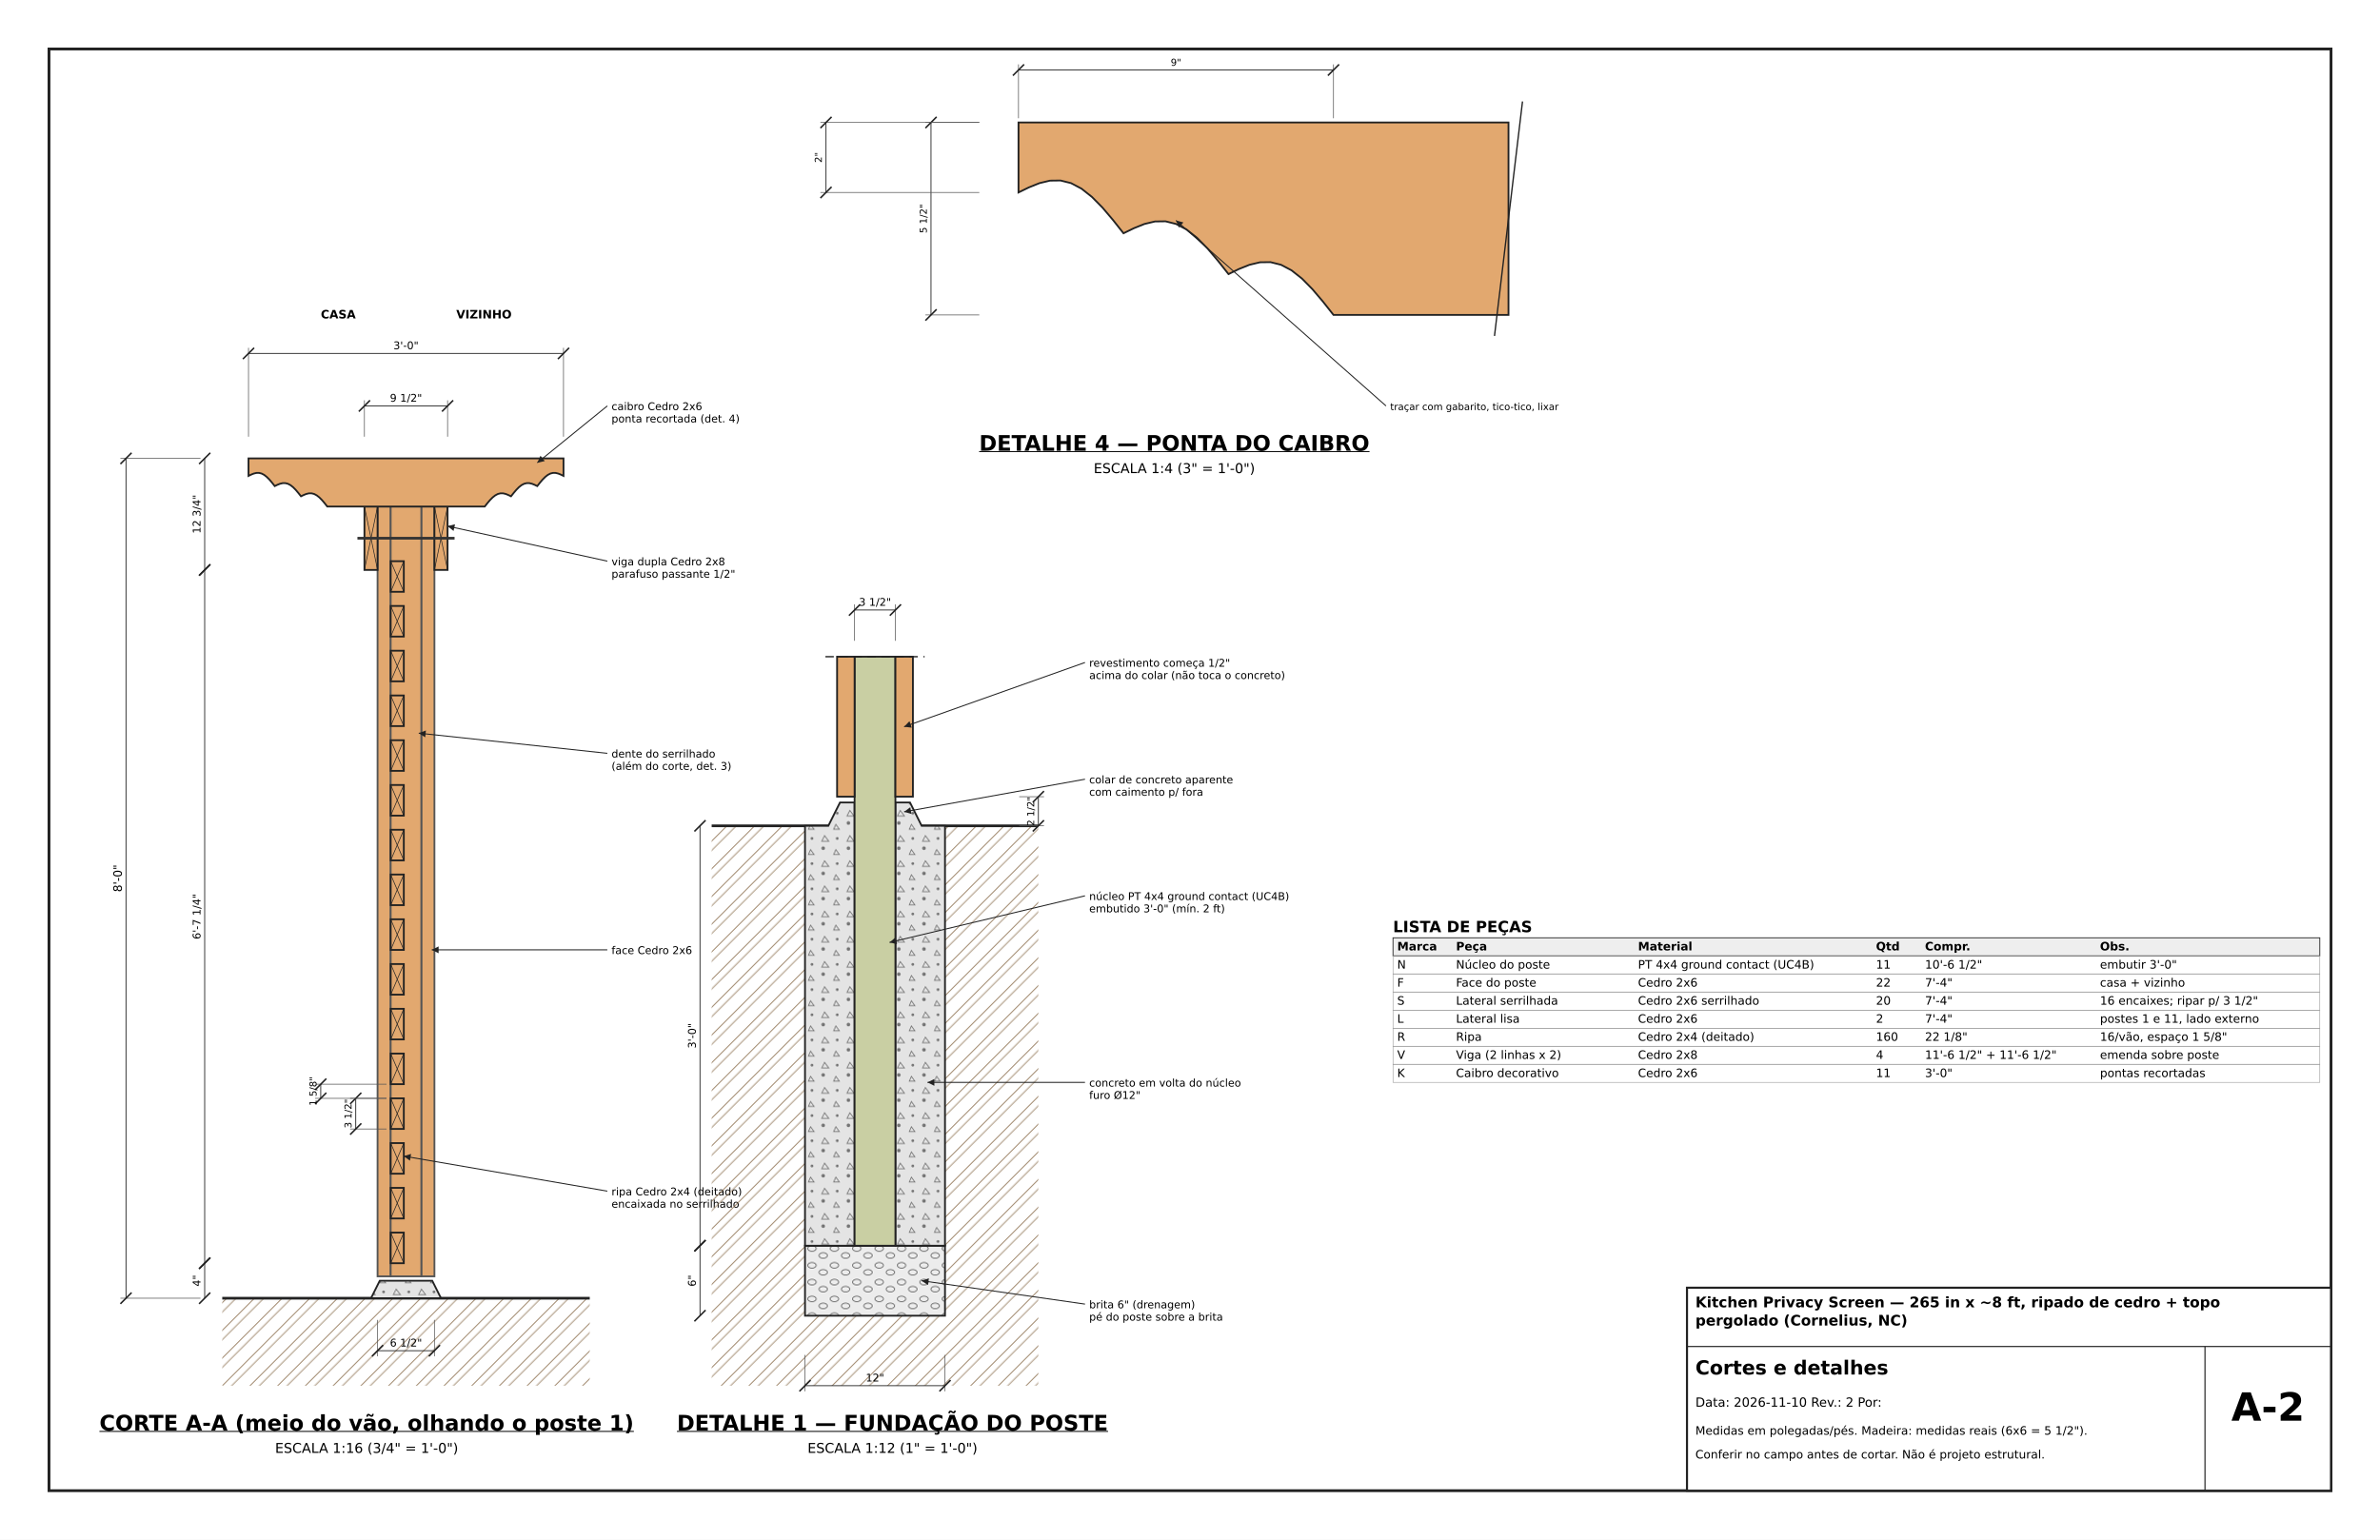
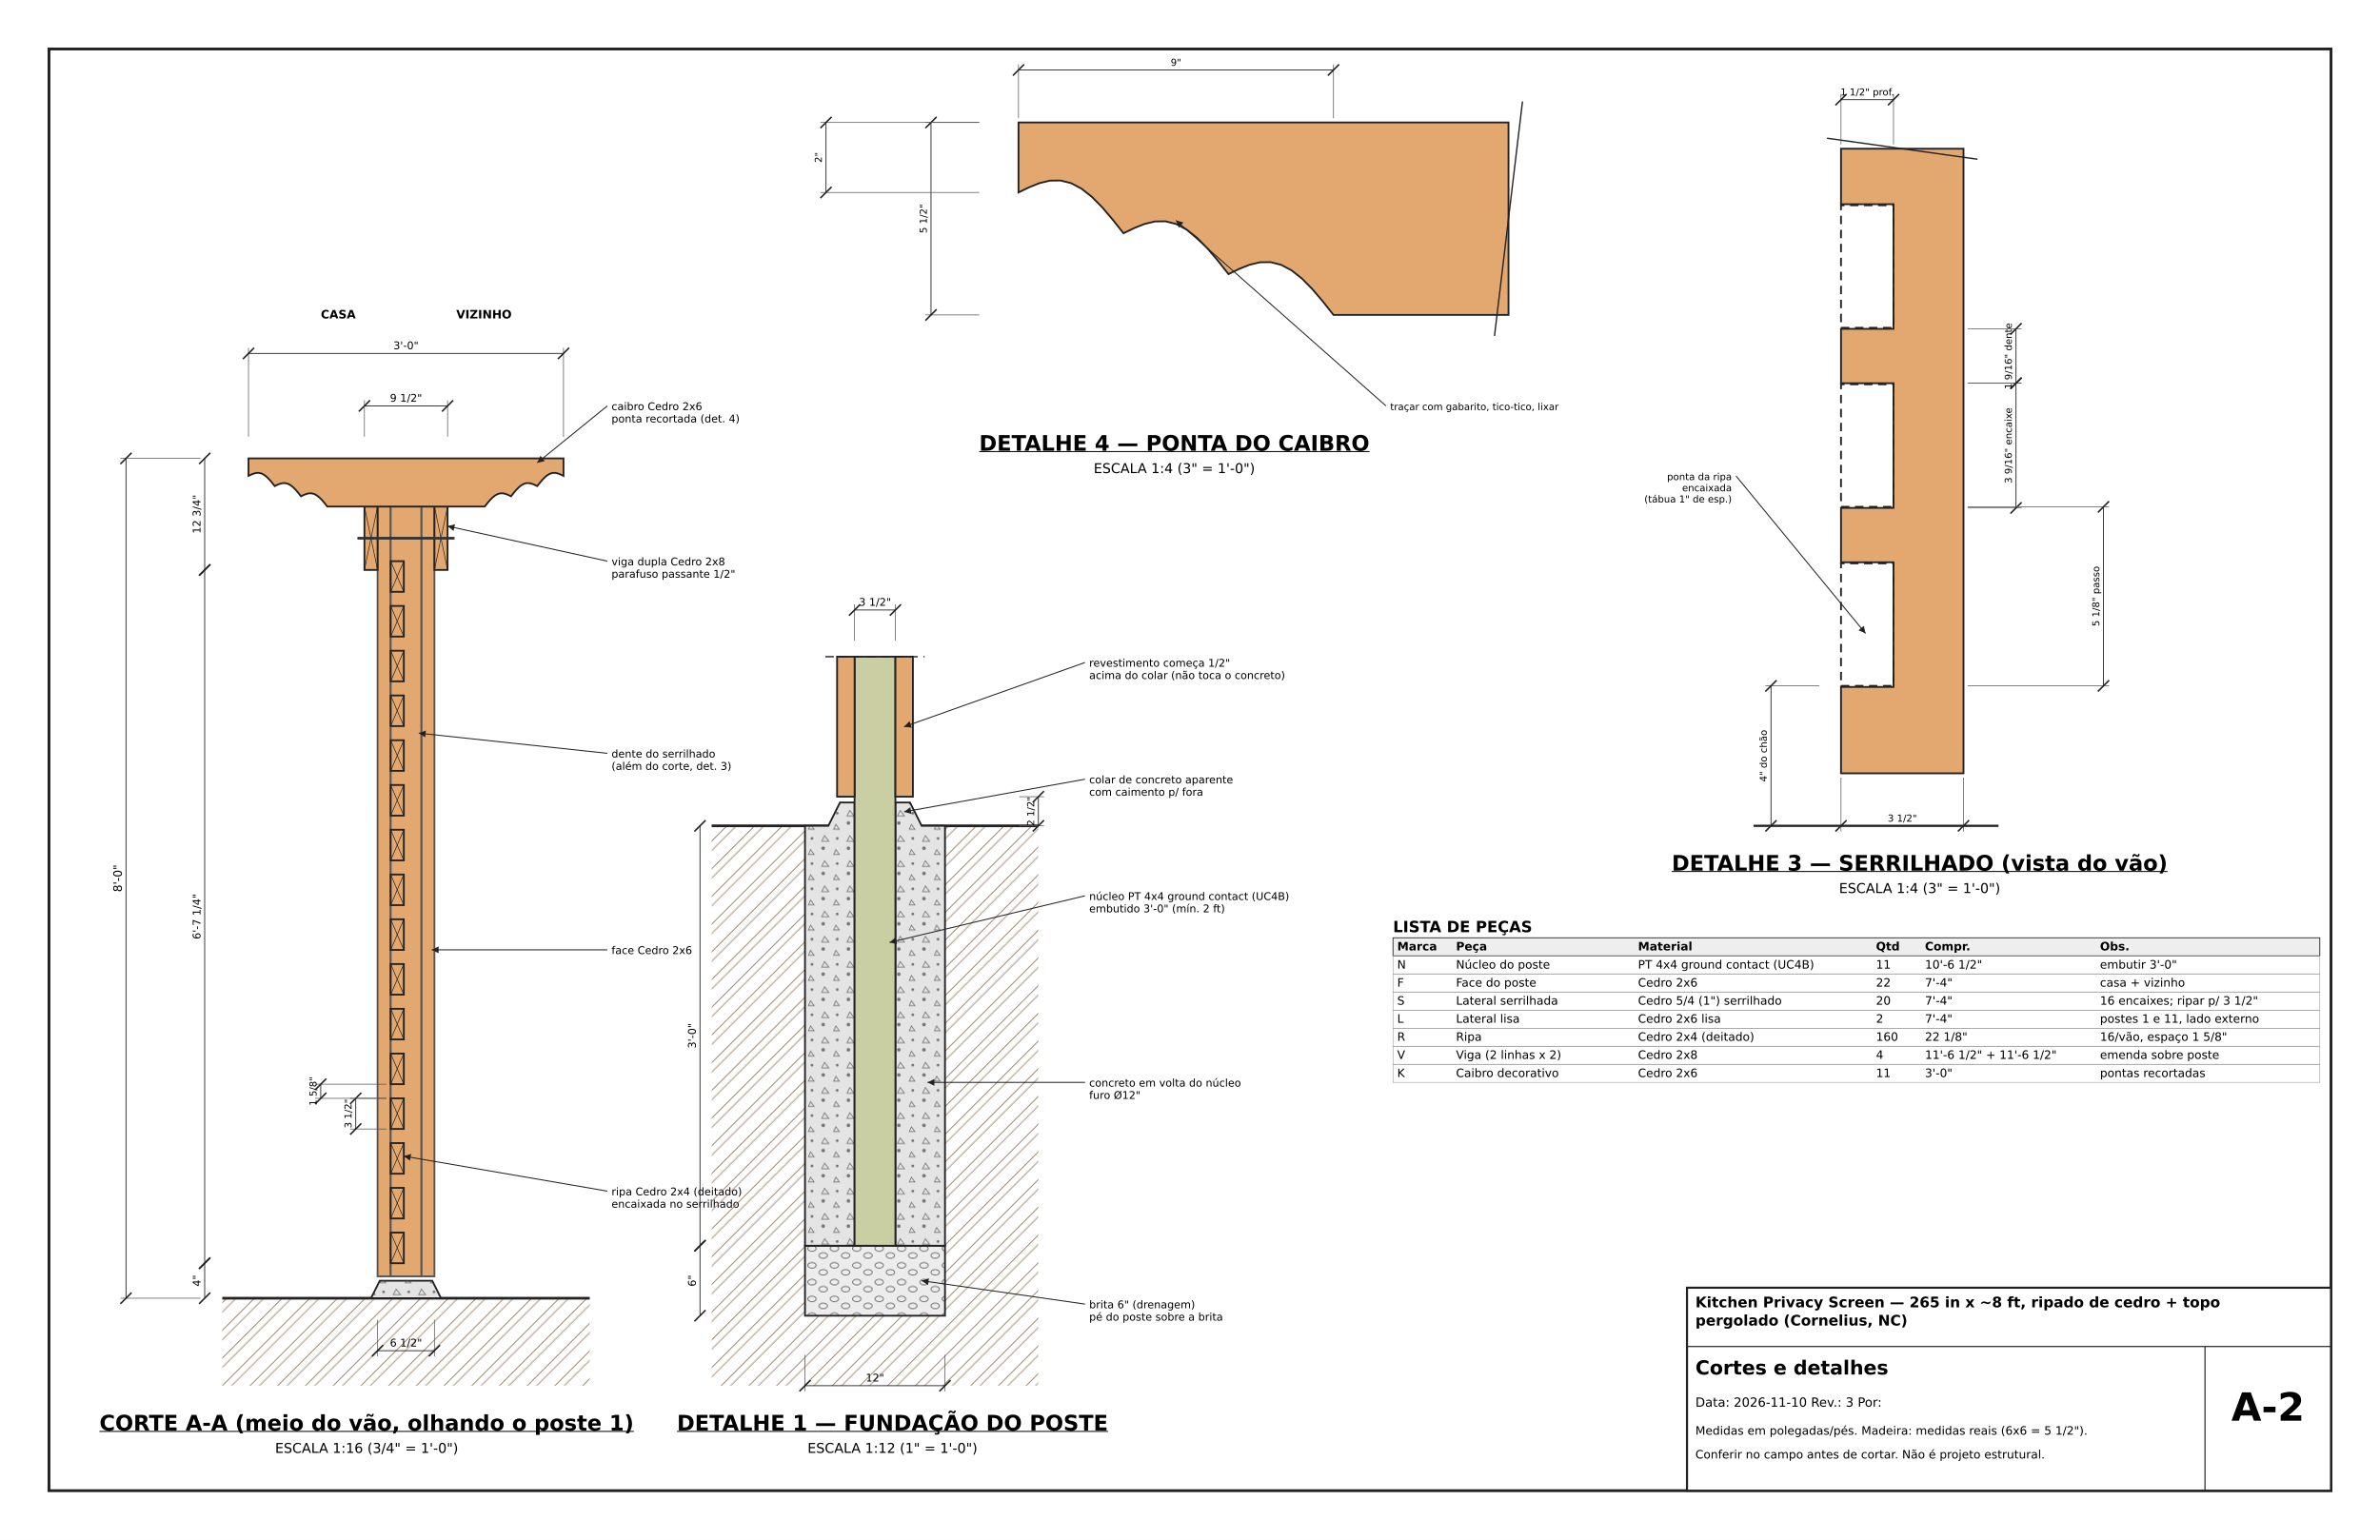
<svg xmlns="http://www.w3.org/2000/svg" width="17.0in" height="11.0in" viewBox="0 0 1700 1100" font-family="DejaVu Sans, Arial, sans-serif">
  <defs>
    <pattern id="h-solo" width="14" height="14" patternUnits="userSpaceOnUse" patternTransform="rotate(45)">
      <line x1="0" y1="0" x2="0" y2="14" stroke="#8a6d4b" stroke-width="1" />
      <line x1="5" y1="0" x2="5" y2="14" stroke="#8a6d4b" stroke-width="0.5" />
    </pattern>
    <pattern id="h-concreto" width="18" height="18" patternUnits="userSpaceOnUse">
      <rect width="18" height="18" fill="#e4e4e4" />
      <circle cx="4" cy="5" r="1" fill="#777" />
      <circle cx="12" cy="12" r="1.3" fill="#777" />
      <path d="M13 3 l3 4 h-5z" fill="none" stroke="#777" stroke-width="0.6" />
      <path d="M3 13 l2.5 3.5 h-4z" fill="none" stroke="#777" stroke-width="0.6" />
    </pattern>
    <pattern id="h-brita" width="16" height="12" patternUnits="userSpaceOnUse">
      <rect width="16" height="12" fill="#ececec" />
      <ellipse cx="4" cy="4" rx="3" ry="2" fill="none" stroke="#666" stroke-width="0.6" />
      <ellipse cx="12" cy="9" rx="3" ry="2" fill="none" stroke="#666" stroke-width="0.6" />
    </pattern>
    <marker id="seta" viewBox="0 0 10 10" refX="10" refY="5" markerWidth="7" markerHeight="7" orient="auto-start-reverse">
      <path d="M0,0 L10,5 L0,10 z" fill="#222" />
    </marker>
  </defs>
  <rect width="1700" height="1100" fill="#fff" />
  <rect x="35.0" y="35.0" width="1630.0" height="1030.0" fill="none" stroke="#222" stroke-width="2" />
  <polygon points="158.75,990.00 421.25,990.00 421.25,927.50 158.75,927.50" fill="url(#h-solo)" stroke="none" stroke-width="1.28" />
  <polyline points="158.75,927.50 421.25,927.50" fill="none" stroke="#222" stroke-width="1.92" />
  <polygon points="269.69,911.88 279.06,911.88 279.06,361.88 269.69,361.88" fill="#e2a86f" stroke="#555" stroke-width="1.28" />
  <polygon points="300.94,911.88 310.31,911.88 310.31,361.88 300.94,361.88" fill="#e2a86f" stroke="#555" stroke-width="1.28" />
  <polygon points="279.06,911.88 300.94,911.88 300.94,361.88 279.06,361.88" fill="#e2a86f" stroke="#555" stroke-width="1.28" />
  <polygon points="265.00,927.50 315.00,927.50 308.75,915.00 271.25,915.00" fill="url(#h-concreto)" stroke="#222" stroke-width="1.28" />
  <polygon points="279.06,902.50 288.44,902.50 288.44,880.62 279.06,880.62" fill="#e2a86f" stroke="#222" stroke-width="1.28" />
  <polyline points="279.06,902.50 288.44,880.62" fill="none" stroke="#222" stroke-width="0.48" />
  <polyline points="288.44,902.50 279.06,880.62" fill="none" stroke="#222" stroke-width="0.48" />
  <polygon points="279.06,870.52 288.44,870.52 288.44,848.65 279.06,848.65" fill="#e2a86f" stroke="#222" stroke-width="1.28" />
  <polyline points="279.06,870.52 288.44,848.65" fill="none" stroke="#222" stroke-width="0.48" />
  <polyline points="288.44,870.52 279.06,848.65" fill="none" stroke="#222" stroke-width="0.48" />
  <polygon points="279.06,838.54 288.44,838.54 288.44,816.67 279.06,816.67" fill="#e2a86f" stroke="#222" stroke-width="1.28" />
  <polyline points="279.06,838.54 288.44,816.67" fill="none" stroke="#222" stroke-width="0.48" />
  <polyline points="288.44,838.54 279.06,816.67" fill="none" stroke="#222" stroke-width="0.48" />
  <polygon points="279.06,806.56 288.44,806.56 288.44,784.69 279.06,784.69" fill="#e2a86f" stroke="#222" stroke-width="1.28" />
  <polyline points="279.06,806.56 288.44,784.69" fill="none" stroke="#222" stroke-width="0.48" />
  <polyline points="288.44,806.56 279.06,784.69" fill="none" stroke="#222" stroke-width="0.48" />
  <polygon points="279.06,774.58 288.44,774.58 288.44,752.71 279.06,752.71" fill="#e2a86f" stroke="#222" stroke-width="1.28" />
  <polyline points="279.06,774.58 288.44,752.71" fill="none" stroke="#222" stroke-width="0.48" />
  <polyline points="288.44,774.58 279.06,752.71" fill="none" stroke="#222" stroke-width="0.48" />
  <polygon points="279.06,742.60 288.44,742.60 288.44,720.73 279.06,720.73" fill="#e2a86f" stroke="#222" stroke-width="1.28" />
  <polyline points="279.06,742.60 288.44,720.73" fill="none" stroke="#222" stroke-width="0.48" />
  <polyline points="288.44,742.60 279.06,720.73" fill="none" stroke="#222" stroke-width="0.48" />
  <polygon points="279.06,710.62 288.44,710.62 288.44,688.75 279.06,688.75" fill="#e2a86f" stroke="#222" stroke-width="1.28" />
  <polyline points="279.06,710.62 288.44,688.75" fill="none" stroke="#222" stroke-width="0.48" />
  <polyline points="288.44,710.62 279.06,688.75" fill="none" stroke="#222" stroke-width="0.48" />
  <polygon points="279.06,678.65 288.44,678.65 288.44,656.77 279.06,656.77" fill="#e2a86f" stroke="#222" stroke-width="1.28" />
  <polyline points="279.06,678.65 288.44,656.77" fill="none" stroke="#222" stroke-width="0.48" />
  <polyline points="288.44,678.65 279.06,656.77" fill="none" stroke="#222" stroke-width="0.48" />
  <polygon points="279.06,646.67 288.44,646.67 288.44,624.79 279.06,624.79" fill="#e2a86f" stroke="#222" stroke-width="1.28" />
  <polyline points="279.06,646.67 288.44,624.79" fill="none" stroke="#222" stroke-width="0.48" />
  <polyline points="288.44,646.67 279.06,624.79" fill="none" stroke="#222" stroke-width="0.48" />
  <polygon points="279.06,614.69 288.44,614.69 288.44,592.81 279.06,592.81" fill="#e2a86f" stroke="#222" stroke-width="1.28" />
  <polyline points="279.06,614.69 288.44,592.81" fill="none" stroke="#222" stroke-width="0.48" />
  <polyline points="288.44,614.69 279.06,592.81" fill="none" stroke="#222" stroke-width="0.48" />
  <polygon points="279.06,582.71 288.44,582.71 288.44,560.83 279.06,560.83" fill="#e2a86f" stroke="#222" stroke-width="1.28" />
  <polyline points="279.06,582.71 288.44,560.83" fill="none" stroke="#222" stroke-width="0.48" />
  <polyline points="288.44,582.71 279.06,560.83" fill="none" stroke="#222" stroke-width="0.48" />
  <polygon points="279.06,550.73 288.44,550.73 288.44,528.85 279.06,528.85" fill="#e2a86f" stroke="#222" stroke-width="1.28" />
  <polyline points="279.06,550.73 288.44,528.85" fill="none" stroke="#222" stroke-width="0.48" />
  <polyline points="288.44,550.73 279.06,528.85" fill="none" stroke="#222" stroke-width="0.48" />
  <polygon points="279.06,518.75 288.44,518.75 288.44,496.87 279.06,496.87" fill="#e2a86f" stroke="#222" stroke-width="1.28" />
  <polyline points="279.06,518.75 288.44,496.87" fill="none" stroke="#222" stroke-width="0.48" />
  <polyline points="288.44,518.75 279.06,496.87" fill="none" stroke="#222" stroke-width="0.48" />
  <polygon points="279.06,486.77 288.44,486.77 288.44,464.90 279.06,464.90" fill="#e2a86f" stroke="#222" stroke-width="1.28" />
  <polyline points="279.06,486.77 288.44,464.90" fill="none" stroke="#222" stroke-width="0.48" />
  <polyline points="288.44,486.77 279.06,464.90" fill="none" stroke="#222" stroke-width="0.48" />
  <polygon points="279.06,454.79 288.44,454.79 288.44,432.92 279.06,432.92" fill="#e2a86f" stroke="#222" stroke-width="1.28" />
  <polyline points="279.06,454.79 288.44,432.92" fill="none" stroke="#222" stroke-width="0.48" />
  <polyline points="288.44,454.79 279.06,432.92" fill="none" stroke="#222" stroke-width="0.48" />
  <polygon points="279.06,422.81 288.44,422.81 288.44,400.94 279.06,400.94" fill="#e2a86f" stroke="#222" stroke-width="1.28" />
  <polyline points="279.06,422.81 288.44,400.94" fill="none" stroke="#222" stroke-width="0.48" />
  <polyline points="288.44,422.81 279.06,400.94" fill="none" stroke="#222" stroke-width="0.48" />
  <polygon points="260.31,407.19 269.69,407.19 269.69,361.88 260.31,361.88" fill="#e2a86f" stroke="#222" stroke-width="1.28" />
  <polyline points="260.31,407.19 269.69,361.88" fill="none" stroke="#222" stroke-width="0.48" />
  <polyline points="269.69,407.19 260.31,361.88" fill="none" stroke="#222" stroke-width="0.48" />
  <polygon points="310.31,407.19 319.69,407.19 319.69,361.88 310.31,361.88" fill="#e2a86f" stroke="#222" stroke-width="1.28" />
  <polyline points="310.31,407.19 319.69,361.88" fill="none" stroke="#222" stroke-width="0.48" />
  <polyline points="319.69,407.19 310.31,361.88" fill="none" stroke="#222" stroke-width="0.48" />
  <polygon points="177.50,327.50 402.50,327.50 402.50,340.00 400.62,339.09 398.75,338.34 396.88,337.89 395.00,337.86 393.12,338.33 391.25,339.32 389.38,340.81 387.50,342.71 385.62,344.92 383.75,347.29 381.88,346.38 380.00,345.63 378.12,345.18 376.25,345.16 374.38,345.62 372.50,346.61 370.62,348.10 368.75,350.00 366.88,352.21 365.00,354.58 363.12,353.67 361.25,352.92 359.38,352.47 357.50,352.45 355.62,352.92 353.75,353.91 351.88,355.39 350.00,357.29 348.12,359.50 346.25,361.88 233.75,361.88 231.88,359.50 230.00,357.29 228.12,355.39 226.25,353.91 224.38,352.92 222.50,352.45 220.62,352.47 218.75,352.92 216.88,353.67 215.00,354.58 213.12,352.21 211.25,350.00 209.38,348.10 207.50,346.61 205.62,345.62 203.75,345.16 201.88,345.18 200.00,345.63 198.12,346.38 196.25,347.29 194.38,344.92 192.50,342.71 190.62,340.81 188.75,339.32 186.88,338.33 185.00,337.86 183.12,337.89 181.25,338.34 179.38,339.09 177.50,340.00" fill="#e2a86f" stroke="#222" stroke-width="1.28" />
  <polyline points="255.31,384.53 324.69,384.53" fill="none" stroke="#333" stroke-width="1.92" />
  <line x1="146.2" y1="927.5" x2="146.2" y2="927.5" stroke="#555" stroke-width="0.5" />
  <line x1="146.2" y1="902.5" x2="146.2" y2="902.5" stroke="#555" stroke-width="0.5" />
  <line x1="146.2" y1="927.5" x2="146.2" y2="902.5" stroke="#222" stroke-width="0.6" />
  <line x1="142.2" y1="931.5" x2="150.2" y2="923.5" stroke="#222" stroke-width="1.1" />
  <line x1="142.2" y1="906.5" x2="150.2" y2="898.5" stroke="#222" stroke-width="1.1" />
  <text x="143.2" y="915.0" font-size="7.6" text-anchor="middle" transform="rotate(-90 143.2 915.0)">4"</text>
  <line x1="146.2" y1="902.5" x2="146.2" y2="902.5" stroke="#555" stroke-width="0.5" />
  <line x1="146.2" y1="407.2" x2="146.2" y2="407.2" stroke="#555" stroke-width="0.5" />
  <line x1="146.2" y1="902.5" x2="146.2" y2="407.2" stroke="#222" stroke-width="0.6" />
  <line x1="142.2" y1="906.5" x2="150.2" y2="898.5" stroke="#222" stroke-width="1.1" />
  <line x1="142.2" y1="411.2" x2="150.2" y2="403.2" stroke="#222" stroke-width="1.1" />
  <text x="143.2" y="654.8" font-size="7.6" text-anchor="middle" transform="rotate(-90 143.2 654.8)">6'-7 1/4"</text>
  <line x1="146.2" y1="407.2" x2="146.2" y2="407.2" stroke="#555" stroke-width="0.5" />
  <line x1="146.2" y1="327.5" x2="146.2" y2="327.5" stroke="#555" stroke-width="0.5" />
  <line x1="146.2" y1="407.2" x2="146.2" y2="327.5" stroke="#222" stroke-width="0.6" />
  <line x1="142.2" y1="411.2" x2="150.2" y2="403.2" stroke="#222" stroke-width="1.1" />
  <line x1="142.2" y1="331.5" x2="150.2" y2="323.5" stroke="#222" stroke-width="1.1" />
  <text x="143.2" y="367.3" font-size="7.6" text-anchor="middle" transform="rotate(-90 143.2 367.3)">12 3/4"</text>
  <line x1="143.2" y1="927.5" x2="86.0" y2="927.5" stroke="#555" stroke-width="0.5" />
  <line x1="143.2" y1="327.5" x2="86.0" y2="327.5" stroke="#555" stroke-width="0.5" />
  <line x1="90.0" y1="927.5" x2="90.0" y2="327.5" stroke="#222" stroke-width="0.6" />
  <line x1="86.0" y1="931.5" x2="94.0" y2="923.5" stroke="#222" stroke-width="1.1" />
  <line x1="86.0" y1="331.5" x2="94.0" y2="323.5" stroke="#222" stroke-width="1.1" />
  <text x="87.0" y="627.5" font-size="8.3" text-anchor="middle" transform="rotate(-90 87.0 627.5)">8'-0"</text>
  <line x1="276.1" y1="806.6" x2="250.1" y2="806.6" stroke="#555" stroke-width="0.5" />
  <line x1="276.1" y1="784.7" x2="250.1" y2="784.7" stroke="#555" stroke-width="0.5" />
  <line x1="254.1" y1="806.6" x2="254.1" y2="784.7" stroke="#222" stroke-width="0.6" />
  <line x1="250.1" y1="810.6" x2="258.1" y2="802.6" stroke="#222" stroke-width="1.1" />
  <line x1="250.1" y1="788.7" x2="258.1" y2="780.7" stroke="#222" stroke-width="1.1" />
  <text x="251.1" y="795.6" font-size="6.9" text-anchor="middle" transform="rotate(-90 251.1 795.6)">3 1/2"</text>
  <line x1="276.1" y1="784.7" x2="225.1" y2="784.7" stroke="#555" stroke-width="0.5" />
  <line x1="276.1" y1="774.6" x2="225.1" y2="774.6" stroke="#555" stroke-width="0.5" />
  <line x1="229.1" y1="784.7" x2="229.1" y2="774.6" stroke="#222" stroke-width="0.6" />
  <line x1="225.1" y1="788.7" x2="233.1" y2="780.7" stroke="#222" stroke-width="1.1" />
  <line x1="225.1" y1="778.6" x2="233.1" y2="770.6" stroke="#222" stroke-width="1.1" />
  <text x="226.1" y="779.6" font-size="6.9" text-anchor="middle" transform="rotate(-90 226.1 779.6)">1 5/8"</text>
  <line x1="260.3" y1="312.0" x2="260.3" y2="286.0" stroke="#555" stroke-width="0.5" />
  <line x1="319.7" y1="312.0" x2="319.7" y2="286.0" stroke="#555" stroke-width="0.5" />
  <line x1="260.3" y1="290.0" x2="319.7" y2="290.0" stroke="#222" stroke-width="0.6" />
  <line x1="256.3" y1="294.0" x2="264.3" y2="286.0" stroke="#222" stroke-width="1.1" />
  <line x1="315.7" y1="294.0" x2="323.7" y2="286.0" stroke="#222" stroke-width="1.1" />
  <text x="290.0" y="287.0" font-size="7.6" text-anchor="middle">9 1/2"</text>
  <line x1="177.5" y1="312.0" x2="177.5" y2="248.5" stroke="#555" stroke-width="0.5" />
  <line x1="402.5" y1="312.0" x2="402.5" y2="248.5" stroke="#555" stroke-width="0.5" />
  <line x1="177.5" y1="252.5" x2="402.5" y2="252.5" stroke="#222" stroke-width="0.6" />
  <line x1="173.5" y1="256.5" x2="181.5" y2="248.5" stroke="#222" stroke-width="1.1" />
  <line x1="398.5" y1="256.5" x2="406.5" y2="248.5" stroke="#222" stroke-width="1.1" />
  <text x="290.0" y="249.5" font-size="7.6" text-anchor="middle">3'-0"</text>
  <line x1="269.7" y1="943.0" x2="269.7" y2="969.0" stroke="#555" stroke-width="0.5" />
  <line x1="310.3" y1="943.0" x2="310.3" y2="969.0" stroke="#555" stroke-width="0.5" />
  <line x1="269.7" y1="965.0" x2="310.3" y2="965.0" stroke="#222" stroke-width="0.6" />
  <line x1="265.7" y1="969.0" x2="273.7" y2="961.0" stroke="#222" stroke-width="1.1" />
  <line x1="306.3" y1="969.0" x2="314.3" y2="961.0" stroke="#222" stroke-width="1.1" />
  <text x="290.0" y="962.0" font-size="7.6" text-anchor="middle">6 1/2"</text>
  <polyline points="433.8,290.0 383.8,330.6" fill="none" stroke="#222" stroke-width="0.7" marker-end="url(#seta)" />
  <text x="436.8" y="293.0" font-size="7.6" text-anchor="start">caibro Cedro 2x6</text>
  <text x="436.8" y="301.8" font-size="7.6" text-anchor="start">ponta recortada (det. 4)</text>
  <polyline points="433.8,400.9 319.7,375.9" fill="none" stroke="#222" stroke-width="0.7" marker-end="url(#seta)" />
  <text x="436.8" y="403.9" font-size="7.6" text-anchor="start">viga dupla Cedro 2x8</text>
  <text x="436.8" y="412.7" font-size="7.6" text-anchor="start">parafuso passante 1/2"</text>
  <polyline points="433.8,538.2 299.1,523.8" fill="none" stroke="#222" stroke-width="0.7" marker-end="url(#seta)" />
  <text x="436.8" y="541.2" font-size="7.6" text-anchor="start">dente do serrilhado</text>
  <text x="436.8" y="550.0" font-size="7.6" text-anchor="start">(além do corte, det. 3)</text>
  <polyline points="433.8,678.6 308.4,678.6" fill="none" stroke="#222" stroke-width="0.7" marker-end="url(#seta)" />
  <text x="436.8" y="681.6" font-size="7.6" text-anchor="start">face Cedro 2x6</text>
  <polyline points="433.8,851.0 288.4,826.0" fill="none" stroke="#222" stroke-width="0.7" marker-end="url(#seta)" />
  <text x="436.8" y="854.0" font-size="7.6" text-anchor="start">ripa Cedro 2x4 (deitado)</text>
  <text x="436.8" y="862.8" font-size="7.6" text-anchor="start">encaixada no serrilhado</text>
  <text x="254.1" y="227.5" font-size="8.3" text-anchor="end" font-weight="bold">CASA</text>
  <text x="325.9" y="227.5" font-size="8.3" text-anchor="start" font-weight="bold">VIZINHO</text>
  <text x="261.9" y="1022.0" font-size="15.3" font-weight="bold" text-anchor="middle" text-decoration="underline">CORTE A-A (meio do vão, olhando o poste 1)</text>
  <text x="261.9" y="1038.0" font-size="9.7" text-anchor="middle">ESCALA 1:16  (3/4" = 1'-0")</text>
  <polygon points="508.33,990.00 741.67,990.00 741.67,590.00 675.00,590.00 675.00,940.00 575.00,940.00 575.00,590.00 508.33,590.00" fill="url(#h-solo)" stroke="none" stroke-width="1.28" />
  <polyline points="508.33,590.00 741.67,590.00" fill="none" stroke="#222" stroke-width="1.92" />
  <polygon points="575.00,940.00 675.00,940.00 675.00,890.00 575.00,890.00" fill="url(#h-brita)" stroke="#222" stroke-width="1.28" />
  <polygon points="575.00,890.00 610.42,890.00 610.42,573.33 600.00,573.33 591.67,590.00 575.00,590.00" fill="url(#h-concreto)" stroke="#222" stroke-width="1.28" />
  <polygon points="639.58,890.00 675.00,890.00 675.00,590.00 658.33,590.00 650.00,573.33 639.58,573.33" fill="url(#h-concreto)" stroke="#222" stroke-width="1.28" />
  <polygon points="610.42,890.00 639.58,890.00 639.58,469.17 610.42,469.17" fill="#c9cfa3" stroke="#222" stroke-width="1.28" />
  <polygon points="597.92,569.17 610.42,569.17 610.42,469.17 597.92,469.17" fill="#e2a86f" stroke="#222" stroke-width="1.28" />
  <polygon points="639.58,569.17 652.08,569.17 652.08,469.17 639.58,469.17" fill="#e2a86f" stroke="#222" stroke-width="1.28" />
  <polyline points="589.58,469.17 660.42,469.17" fill="none" stroke="#222" stroke-width="0.96" stroke-dasharray="6,4" />
  <line x1="575.0" y1="968.0" x2="575.0" y2="994.0" stroke="#555" stroke-width="0.5" />
  <line x1="675.0" y1="968.0" x2="675.0" y2="994.0" stroke="#555" stroke-width="0.5" />
  <line x1="575.0" y1="990.0" x2="675.0" y2="990.0" stroke="#222" stroke-width="0.6" />
  <line x1="571.0" y1="994.0" x2="579.0" y2="986.0" stroke="#222" stroke-width="1.1" />
  <line x1="671.0" y1="994.0" x2="679.0" y2="986.0" stroke="#222" stroke-width="1.1" />
  <text x="625.0" y="987.0" font-size="7.6" text-anchor="middle">12"</text>
  <line x1="500.0" y1="940.0" x2="500.0" y2="940.0" stroke="#555" stroke-width="0.5" />
  <line x1="500.0" y1="890.0" x2="500.0" y2="890.0" stroke="#555" stroke-width="0.5" />
  <line x1="500.0" y1="940.0" x2="500.0" y2="890.0" stroke="#222" stroke-width="0.6" />
  <line x1="496.0" y1="944.0" x2="504.0" y2="936.0" stroke="#222" stroke-width="1.1" />
  <line x1="496.0" y1="894.0" x2="504.0" y2="886.0" stroke="#222" stroke-width="1.1" />
  <text x="497.0" y="915.0" font-size="7.6" text-anchor="middle" transform="rotate(-90 497.0 915.0)">6"</text>
  <line x1="500.0" y1="890.0" x2="500.0" y2="890.0" stroke="#555" stroke-width="0.5" />
  <line x1="500.0" y1="590.0" x2="500.0" y2="590.0" stroke="#555" stroke-width="0.5" />
  <line x1="500.0" y1="890.0" x2="500.0" y2="590.0" stroke="#222" stroke-width="0.6" />
  <line x1="496.0" y1="894.0" x2="504.0" y2="886.0" stroke="#222" stroke-width="1.1" />
  <line x1="496.0" y1="594.0" x2="504.0" y2="586.0" stroke="#222" stroke-width="1.1" />
  <text x="497.0" y="740.0" font-size="7.6" text-anchor="middle" transform="rotate(-90 497.0 740.0)">3'-0"</text>
  <line x1="610.4" y1="457.8" x2="610.4" y2="431.8" stroke="#555" stroke-width="0.5" />
  <line x1="639.6" y1="457.8" x2="639.6" y2="431.8" stroke="#555" stroke-width="0.5" />
  <line x1="610.4" y1="435.8" x2="639.6" y2="435.8" stroke="#222" stroke-width="0.6" />
  <line x1="606.4" y1="439.8" x2="614.4" y2="431.8" stroke="#222" stroke-width="1.1" />
  <line x1="635.6" y1="439.8" x2="643.6" y2="431.8" stroke="#222" stroke-width="1.1" />
  <text x="625.0" y="432.8" font-size="7.6" text-anchor="middle">3 1/2"</text>
  <line x1="728.0" y1="590.0" x2="745.7" y2="590.0" stroke="#555" stroke-width="0.5" />
  <line x1="728.0" y1="569.2" x2="745.7" y2="569.2" stroke="#555" stroke-width="0.5" />
  <line x1="741.7" y1="590.0" x2="741.7" y2="569.2" stroke="#222" stroke-width="0.6" />
  <line x1="737.7" y1="594.0" x2="745.7" y2="586.0" stroke="#222" stroke-width="1.1" />
  <line x1="737.7" y1="573.2" x2="745.7" y2="565.2" stroke="#222" stroke-width="1.1" />
  <text x="738.7" y="579.6" font-size="6.9" text-anchor="middle" transform="rotate(-90 738.7 579.6)">2 1/2"</text>
  <polyline points="775.0,640.0 635.4,673.3" fill="none" stroke="#222" stroke-width="0.7" marker-end="url(#seta)" />
  <text x="778.0" y="643.0" font-size="7.6" text-anchor="start">núcleo PT 4x4 ground contact (UC4B)</text>
  <text x="778.0" y="651.8" font-size="7.6" text-anchor="start">embutido 3'-0" (mín. 2 ft)</text>
  <polyline points="775.0,773.3 662.5,773.3" fill="none" stroke="#222" stroke-width="0.7" marker-end="url(#seta)" />
  <text x="778.0" y="776.3" font-size="7.6" text-anchor="start">concreto em volta do núcleo</text>
  <text x="778.0" y="785.1" font-size="7.6" text-anchor="start">furo Ø12"</text>
  <polyline points="775.0,931.7 658.3,915.0" fill="none" stroke="#222" stroke-width="0.7" marker-end="url(#seta)" />
  <text x="778.0" y="934.7" font-size="7.6" text-anchor="start">brita 6" (drenagem)</text>
  <text x="778.0" y="943.5" font-size="7.6" text-anchor="start">pé do poste sobre a brita</text>
  <polyline points="775.0,556.7 645.8,580.0" fill="none" stroke="#222" stroke-width="0.7" marker-end="url(#seta)" />
  <text x="778.0" y="559.7" font-size="7.6" text-anchor="start">colar de concreto aparente</text>
  <text x="778.0" y="568.5" font-size="7.6" text-anchor="start">com caimento p/ fora</text>
  <polyline points="775.0,473.3 645.8,519.2" fill="none" stroke="#222" stroke-width="0.7" marker-end="url(#seta)" />
  <text x="778.0" y="476.3" font-size="7.6" text-anchor="start">revestimento começa 1/2"</text>
  <text x="778.0" y="485.1" font-size="7.6" text-anchor="start">acima do colar (não toca o concreto)</text>
  <text x="637.5" y="1022.0" font-size="15.3" font-weight="bold" text-anchor="middle" text-decoration="underline">DETALHE 1 — FUNDAÇÃO DO POSTE</text>
  <text x="637.5" y="1038.0" font-size="9.7" text-anchor="middle">ESCALA 1:12  (1" = 1'-0")</text>
  <polygon points="727.50,87.50 1077.50,87.50 1077.50,225.00 952.50,225.00 945.00,215.52 937.50,206.68 930.00,199.06 922.50,193.12 915.00,189.17 907.50,187.29 900.00,187.39 892.50,189.18 885.00,192.18 877.50,195.83 870.00,186.35 862.50,177.51 855.00,169.89 847.50,163.96 840.00,160.00 832.50,158.12 825.00,158.23 817.50,160.01 810.00,163.02 802.50,166.67 795.00,157.18 787.50,148.34 780.00,140.73 772.50,134.79 765.00,130.83 757.50,128.96 750.00,129.06 742.50,130.84 735.00,133.85 727.50,137.50" fill="#e2a86f" stroke="#222" stroke-width="1.28" />
  <polyline points="1067.50,240.00 1087.50,72.50" fill="none" stroke="#222" stroke-width="0.96" />
  <line x1="727.5" y1="84.5" x2="727.5" y2="46.0" stroke="#555" stroke-width="0.5" />
  <line x1="952.5" y1="84.5" x2="952.5" y2="46.0" stroke="#555" stroke-width="0.5" />
  <line x1="727.5" y1="50.0" x2="952.5" y2="50.0" stroke="#222" stroke-width="0.6" />
  <line x1="723.5" y1="54.0" x2="731.5" y2="46.0" stroke="#222" stroke-width="1.1" />
  <line x1="948.5" y1="54.0" x2="956.5" y2="46.0" stroke="#222" stroke-width="1.1" />
  <text x="840.0" y="47.0" font-size="6.9" text-anchor="middle">9"</text>
  <line x1="699.5" y1="225.0" x2="661.0" y2="225.0" stroke="#555" stroke-width="0.5" />
  <line x1="699.5" y1="87.5" x2="661.0" y2="87.5" stroke="#555" stroke-width="0.5" />
  <line x1="665.0" y1="225.0" x2="665.0" y2="87.5" stroke="#222" stroke-width="0.6" />
  <line x1="661.0" y1="229.0" x2="669.0" y2="221.0" stroke="#222" stroke-width="1.1" />
  <line x1="661.0" y1="91.5" x2="669.0" y2="83.5" stroke="#222" stroke-width="1.1" />
  <text x="662.0" y="156.2" font-size="6.9" text-anchor="middle" transform="rotate(-90 662.0 156.2)">5 1/2"</text>
  <line x1="699.5" y1="137.5" x2="586.0" y2="137.5" stroke="#555" stroke-width="0.5" />
  <line x1="699.5" y1="87.5" x2="586.0" y2="87.5" stroke="#555" stroke-width="0.5" />
  <line x1="590.0" y1="137.5" x2="590.0" y2="87.5" stroke="#222" stroke-width="0.6" />
  <line x1="586.0" y1="141.5" x2="594.0" y2="133.5" stroke="#222" stroke-width="1.1" />
  <line x1="586.0" y1="91.5" x2="594.0" y2="83.5" stroke="#222" stroke-width="1.1" />
  <text x="587.0" y="112.5" font-size="6.9" text-anchor="middle" transform="rotate(-90 587.0 112.5)">2"</text>
  <polyline points="990.0,290.0 840.0,157.5" fill="none" stroke="#222" stroke-width="0.7" marker-end="url(#seta)" />
  <text x="993.0" y="293.0" font-size="6.9" text-anchor="start">traçar com gabarito, tico-tico, lixar</text>
  <text x="838.8" y="322.0" font-size="15.3" font-weight="bold" text-anchor="middle" text-decoration="underline">DETALHE 4 — PONTA DO CAIBRO</text>
  <text x="838.8" y="338.0" font-size="9.7" text-anchor="middle">ESCALA 1:4  (3" = 1'-0")</text>
+   <polygon points="1402.50,552.50 1402.50,106.25 1315.00,106.25 1315.00,145.89 1352.50,145.89 1352.50,234.95 1315.00,234.95 1315.00,273.80 1352.50,273.80 1352.50,362.86 1315.00,362.86 1315.00,401.72 1352.50,401.72 1352.50,490.78 1315.00,490.78 1315.00,552.50" fill="#e2a86f" stroke="#222" stroke-width="1.28" />
+   <polyline points="1305.00,98.75 1412.50,113.75" fill="none" stroke="#222" stroke-width="0.96" />
+   <polygon points="1315.00,490.00 1352.50,490.00 1352.50,402.50 1315.00,402.50" fill="none" stroke="#222" stroke-width="1.28" stroke-dasharray="6,4" />
+   <polygon points="1315.00,362.08 1352.50,362.08 1352.50,274.58 1315.00,274.58" fill="none" stroke="#222" stroke-width="1.28" stroke-dasharray="6,4" />
+   <polygon points="1315.00,234.17 1352.50,234.17 1352.50,146.67 1315.00,146.67" fill="none" stroke="#222" stroke-width="1.28" stroke-dasharray="6,4" />
+   <line x1="1315.0" y1="555.5" x2="1315.0" y2="594.0" stroke="#555" stroke-width="0.5" />
+   <line x1="1402.5" y1="555.5" x2="1402.5" y2="594.0" stroke="#555" stroke-width="0.5" />
+   <line x1="1315.0" y1="590.0" x2="1402.5" y2="590.0" stroke="#222" stroke-width="0.6" />
+   <line x1="1311.0" y1="594.0" x2="1319.0" y2="586.0" stroke="#222" stroke-width="1.1" />
+   <line x1="1398.5" y1="594.0" x2="1406.5" y2="586.0" stroke="#222" stroke-width="1.1" />
+   <text x="1358.8" y="587.0" font-size="6.9" text-anchor="middle">3 1/2"</text>
+   <line x1="1315.0" y1="103.2" x2="1315.0" y2="67.2" stroke="#555" stroke-width="0.5" />
+   <line x1="1352.5" y1="103.2" x2="1352.5" y2="67.2" stroke="#555" stroke-width="0.5" />
+   <line x1="1315.0" y1="71.2" x2="1352.5" y2="71.2" stroke="#222" stroke-width="0.6" />
+   <line x1="1311.0" y1="75.2" x2="1319.0" y2="67.2" stroke="#222" stroke-width="1.1" />
+   <line x1="1348.5" y1="75.2" x2="1356.5" y2="67.2" stroke="#222" stroke-width="1.1" />
+   <text x="1333.8" y="68.2" font-size="6.9" text-anchor="middle">1 1/2" prof.</text>
+   <line x1="1405.5" y1="362.9" x2="1444.0" y2="362.9" stroke="#555" stroke-width="0.5" />
+   <line x1="1405.5" y1="273.8" x2="1444.0" y2="273.8" stroke="#555" stroke-width="0.5" />
+   <line x1="1440.0" y1="362.9" x2="1440.0" y2="273.8" stroke="#222" stroke-width="0.6" />
+   <line x1="1436.0" y1="366.9" x2="1444.0" y2="358.9" stroke="#222" stroke-width="1.1" />
+   <line x1="1436.0" y1="277.8" x2="1444.0" y2="269.8" stroke="#222" stroke-width="1.1" />
+   <text x="1437.0" y="318.3" font-size="6.9" text-anchor="middle" transform="rotate(-90 1437.0 318.3)">3 9/16" encaixe</text>
+   <line x1="1405.5" y1="273.8" x2="1444.0" y2="273.8" stroke="#555" stroke-width="0.5" />
+   <line x1="1405.5" y1="234.9" x2="1444.0" y2="234.9" stroke="#555" stroke-width="0.5" />
+   <line x1="1440.0" y1="273.8" x2="1440.0" y2="234.9" stroke="#222" stroke-width="0.6" />
+   <line x1="1436.0" y1="277.8" x2="1444.0" y2="269.8" stroke="#222" stroke-width="1.1" />
+   <line x1="1436.0" y1="238.9" x2="1444.0" y2="230.9" stroke="#222" stroke-width="1.1" />
+   <text x="1437.0" y="254.4" font-size="6.9" text-anchor="middle" transform="rotate(-90 1437.0 254.4)">1 9/16" dente</text>
+   <line x1="1405.5" y1="490.0" x2="1506.5" y2="490.0" stroke="#555" stroke-width="0.5" />
+   <line x1="1405.5" y1="362.1" x2="1506.5" y2="362.1" stroke="#555" stroke-width="0.5" />
+   <line x1="1502.5" y1="490.0" x2="1502.5" y2="362.1" stroke="#222" stroke-width="0.6" />
+   <line x1="1498.5" y1="494.0" x2="1506.5" y2="486.0" stroke="#222" stroke-width="1.1" />
+   <line x1="1498.5" y1="366.1" x2="1506.5" y2="358.1" stroke="#222" stroke-width="1.1" />
+   <text x="1499.5" y="426.0" font-size="6.9" text-anchor="middle" transform="rotate(-90 1499.5 426.0)">5 1/8" passo</text>
+   <line x1="1299.5" y1="590.0" x2="1261.0" y2="590.0" stroke="#555" stroke-width="0.5" />
+   <line x1="1299.5" y1="490.0" x2="1261.0" y2="490.0" stroke="#555" stroke-width="0.5" />
+   <line x1="1265.0" y1="590.0" x2="1265.0" y2="490.0" stroke="#222" stroke-width="0.6" />
+   <line x1="1261.0" y1="594.0" x2="1269.0" y2="586.0" stroke="#222" stroke-width="1.1" />
+   <line x1="1261.0" y1="494.0" x2="1269.0" y2="486.0" stroke="#222" stroke-width="1.1" />
+   <text x="1262.0" y="540.0" font-size="6.9" text-anchor="middle" transform="rotate(-90 1262.0 540.0)">4" do chão</text>
+   <polyline points="1252.50,590.00 1427.50,590.00" fill="none" stroke="#222" stroke-width="1.60" />
+   <polyline points="1240.0,340.0 1332.5,452.5" fill="none" stroke="#222" stroke-width="0.7" marker-end="url(#seta)" />
+   <text x="1237.0" y="343.0" font-size="6.9" text-anchor="end">ponta da ripa</text>
+   <text x="1237.0" y="351.0" font-size="6.9" text-anchor="end">encaixada</text>
+   <text x="1237.0" y="359.0" font-size="6.9" text-anchor="end">(tábua 1" de esp.)</text>
+   <text x="1371.2" y="622.0" font-size="15.3" font-weight="bold" text-anchor="middle" text-decoration="underline">DETALHE 3 — SERRILHADO (vista do vão)</text>
+   <text x="1371.2" y="638.0" font-size="9.7" text-anchor="middle">ESCALA 1:4  (3" = 1'-0")</text>
  <text x="995.0" y="666.0" font-size="11.1" text-anchor="start" font-weight="bold">LISTA DE PEÇAS</text>
  <rect x="995.0" y="670.0" width="662.0" height="12.9" fill="#eee" stroke="#222" stroke-width="0.6" />
  <text x="998.0" y="679.0" font-size="8.3" text-anchor="start" font-weight="bold">Marca</text>
  <text x="1040.0" y="679.0" font-size="8.3" text-anchor="start" font-weight="bold">Peça</text>
  <text x="1170.0" y="679.0" font-size="8.3" text-anchor="start" font-weight="bold">Material</text>
  <text x="1340.0" y="679.0" font-size="8.3" text-anchor="start" font-weight="bold">Qtd</text>
  <text x="1375.0" y="679.0" font-size="8.3" text-anchor="start" font-weight="bold">Compr.</text>
  <text x="1500.0" y="679.0" font-size="8.3" text-anchor="start" font-weight="bold">Obs.</text>
  <rect x="995.0" y="682.9" width="662.0" height="12.9" fill="none" stroke="#999" stroke-width="0.4" />
  <text x="998.0" y="692.0" font-size="8.3" text-anchor="start">N</text>
  <text x="1040.0" y="692.0" font-size="8.3" text-anchor="start">Núcleo do poste</text>
  <text x="1170.0" y="692.0" font-size="8.3" text-anchor="start">PT 4x4 ground contact (UC4B)</text>
  <text x="1340.0" y="692.0" font-size="8.3" text-anchor="start">11</text>
  <text x="1375.0" y="692.0" font-size="8.3" text-anchor="start">10'-6 1/2"</text>
  <text x="1500.0" y="692.0" font-size="8.3" text-anchor="start">embutir 3'-0"</text>
  <rect x="995.0" y="695.8" width="662.0" height="12.9" fill="none" stroke="#999" stroke-width="0.4" />
  <text x="998.0" y="704.9" font-size="8.3" text-anchor="start">F</text>
  <text x="1040.0" y="704.9" font-size="8.3" text-anchor="start">Face do poste</text>
  <text x="1170.0" y="704.9" font-size="8.3" text-anchor="start">Cedro 2x6</text>
  <text x="1340.0" y="704.9" font-size="8.3" text-anchor="start">22</text>
  <text x="1375.0" y="704.9" font-size="8.3" text-anchor="start">7'-4"</text>
  <text x="1500.0" y="704.9" font-size="8.3" text-anchor="start">casa + vizinho</text>
  <rect x="995.0" y="708.8" width="662.0" height="12.9" fill="none" stroke="#999" stroke-width="0.4" />
  <text x="998.0" y="717.8" font-size="8.3" text-anchor="start">S</text>
  <text x="1040.0" y="717.8" font-size="8.3" text-anchor="start">Lateral serrilhada</text>
-   <text x="1170.0" y="717.8" font-size="8.3" text-anchor="start">Cedro 2x6 serrilhado</text>
+   <text x="1170.0" y="717.8" font-size="8.3" text-anchor="start">Cedro 5/4 (1") serrilhado</text>
  <text x="1340.0" y="717.8" font-size="8.3" text-anchor="start">20</text>
  <text x="1375.0" y="717.8" font-size="8.3" text-anchor="start">7'-4"</text>
  <text x="1500.0" y="717.8" font-size="8.3" text-anchor="start">16 encaixes; ripar p/ 3 1/2"</text>
  <rect x="995.0" y="721.7" width="662.0" height="12.9" fill="none" stroke="#999" stroke-width="0.4" />
  <text x="998.0" y="730.7" font-size="8.3" text-anchor="start">L</text>
  <text x="1040.0" y="730.7" font-size="8.3" text-anchor="start">Lateral lisa</text>
-   <text x="1170.0" y="730.7" font-size="8.3" text-anchor="start">Cedro 2x6</text>
+   <text x="1170.0" y="730.7" font-size="8.3" text-anchor="start">Cedro 2x6 lisa</text>
  <text x="1340.0" y="730.7" font-size="8.3" text-anchor="start">2</text>
  <text x="1375.0" y="730.7" font-size="8.3" text-anchor="start">7'-4"</text>
  <text x="1500.0" y="730.7" font-size="8.3" text-anchor="start">postes 1 e 11, lado externo</text>
  <rect x="995.0" y="734.6" width="662.0" height="12.9" fill="none" stroke="#999" stroke-width="0.4" />
  <text x="998.0" y="743.6" font-size="8.3" text-anchor="start">R</text>
  <text x="1040.0" y="743.6" font-size="8.3" text-anchor="start">Ripa</text>
  <text x="1170.0" y="743.6" font-size="8.3" text-anchor="start">Cedro 2x4 (deitado)</text>
  <text x="1340.0" y="743.6" font-size="8.3" text-anchor="start">160</text>
  <text x="1375.0" y="743.6" font-size="8.3" text-anchor="start">22 1/8"</text>
  <text x="1500.0" y="743.6" font-size="8.3" text-anchor="start">16/vão, espaço 1 5/8"</text>
  <rect x="995.0" y="747.5" width="662.0" height="12.9" fill="none" stroke="#999" stroke-width="0.4" />
  <text x="998.0" y="756.5" font-size="8.3" text-anchor="start">V</text>
  <text x="1040.0" y="756.5" font-size="8.3" text-anchor="start">Viga (2 linhas x 2)</text>
  <text x="1170.0" y="756.5" font-size="8.3" text-anchor="start">Cedro 2x8</text>
  <text x="1340.0" y="756.5" font-size="8.3" text-anchor="start">4</text>
  <text x="1375.0" y="756.5" font-size="8.3" text-anchor="start">11'-6 1/2" + 11'-6 1/2"</text>
  <text x="1500.0" y="756.5" font-size="8.3" text-anchor="start">emenda sobre poste</text>
  <rect x="995.0" y="760.4" width="662.0" height="12.9" fill="none" stroke="#999" stroke-width="0.4" />
  <text x="998.0" y="769.5" font-size="8.3" text-anchor="start">K</text>
  <text x="1040.0" y="769.5" font-size="8.3" text-anchor="start">Caibro decorativo</text>
  <text x="1170.0" y="769.5" font-size="8.3" text-anchor="start">Cedro 2x6</text>
  <text x="1340.0" y="769.5" font-size="8.3" text-anchor="start">11</text>
  <text x="1375.0" y="769.5" font-size="8.3" text-anchor="start">3'-0"</text>
  <text x="1500.0" y="769.5" font-size="8.3" text-anchor="start">pontas recortadas</text>
  <rect x="1205.0" y="920.0" width="460.0" height="145.0" fill="#fff" stroke="#222" stroke-width="1.5" />
  <line x1="1205.0" y1="962.0" x2="1665.0" y2="962.0" stroke="#222" stroke-width="0.8" />
  <line x1="1575.0" y1="962.0" x2="1575.0" y2="1065.0" stroke="#222" stroke-width="0.8" />
  <text x="1211.0" y="934.0" font-size="10.4" text-anchor="start" font-weight="bold">Kitchen Privacy Screen — 265 in x ~8 ft, ripado de cedro + topo</text>
  <text x="1211.0" y="947.0" font-size="10.4" text-anchor="start" font-weight="bold">pergolado (Cornelius, NC)</text>
  <text x="1211.0" y="982.0" font-size="13.9" text-anchor="start" font-weight="bold">Cortes e detalhes</text>
-   <text x="1211.0" y="1005.0" font-size="9.0" text-anchor="start">Data: 2026-11-10   Rev.: 2   Por: </text>
+   <text x="1211.0" y="1005.0" font-size="9.0" text-anchor="start">Data: 2026-11-10   Rev.: 3   Por: </text>
  <text x="1211.0" y="1025.0" font-size="8.3" text-anchor="start">Medidas em polegadas/pés. Madeira: medidas reais (6x6 = 5 1/2").</text>
  <text x="1211.0" y="1042.0" font-size="8.3" text-anchor="start">Conferir no campo antes de cortar. Não é projeto estrutural.</text>
  <text x="1620.0" y="1015.0" font-size="27.8" text-anchor="middle" font-weight="bold">A-2</text>
</svg>
